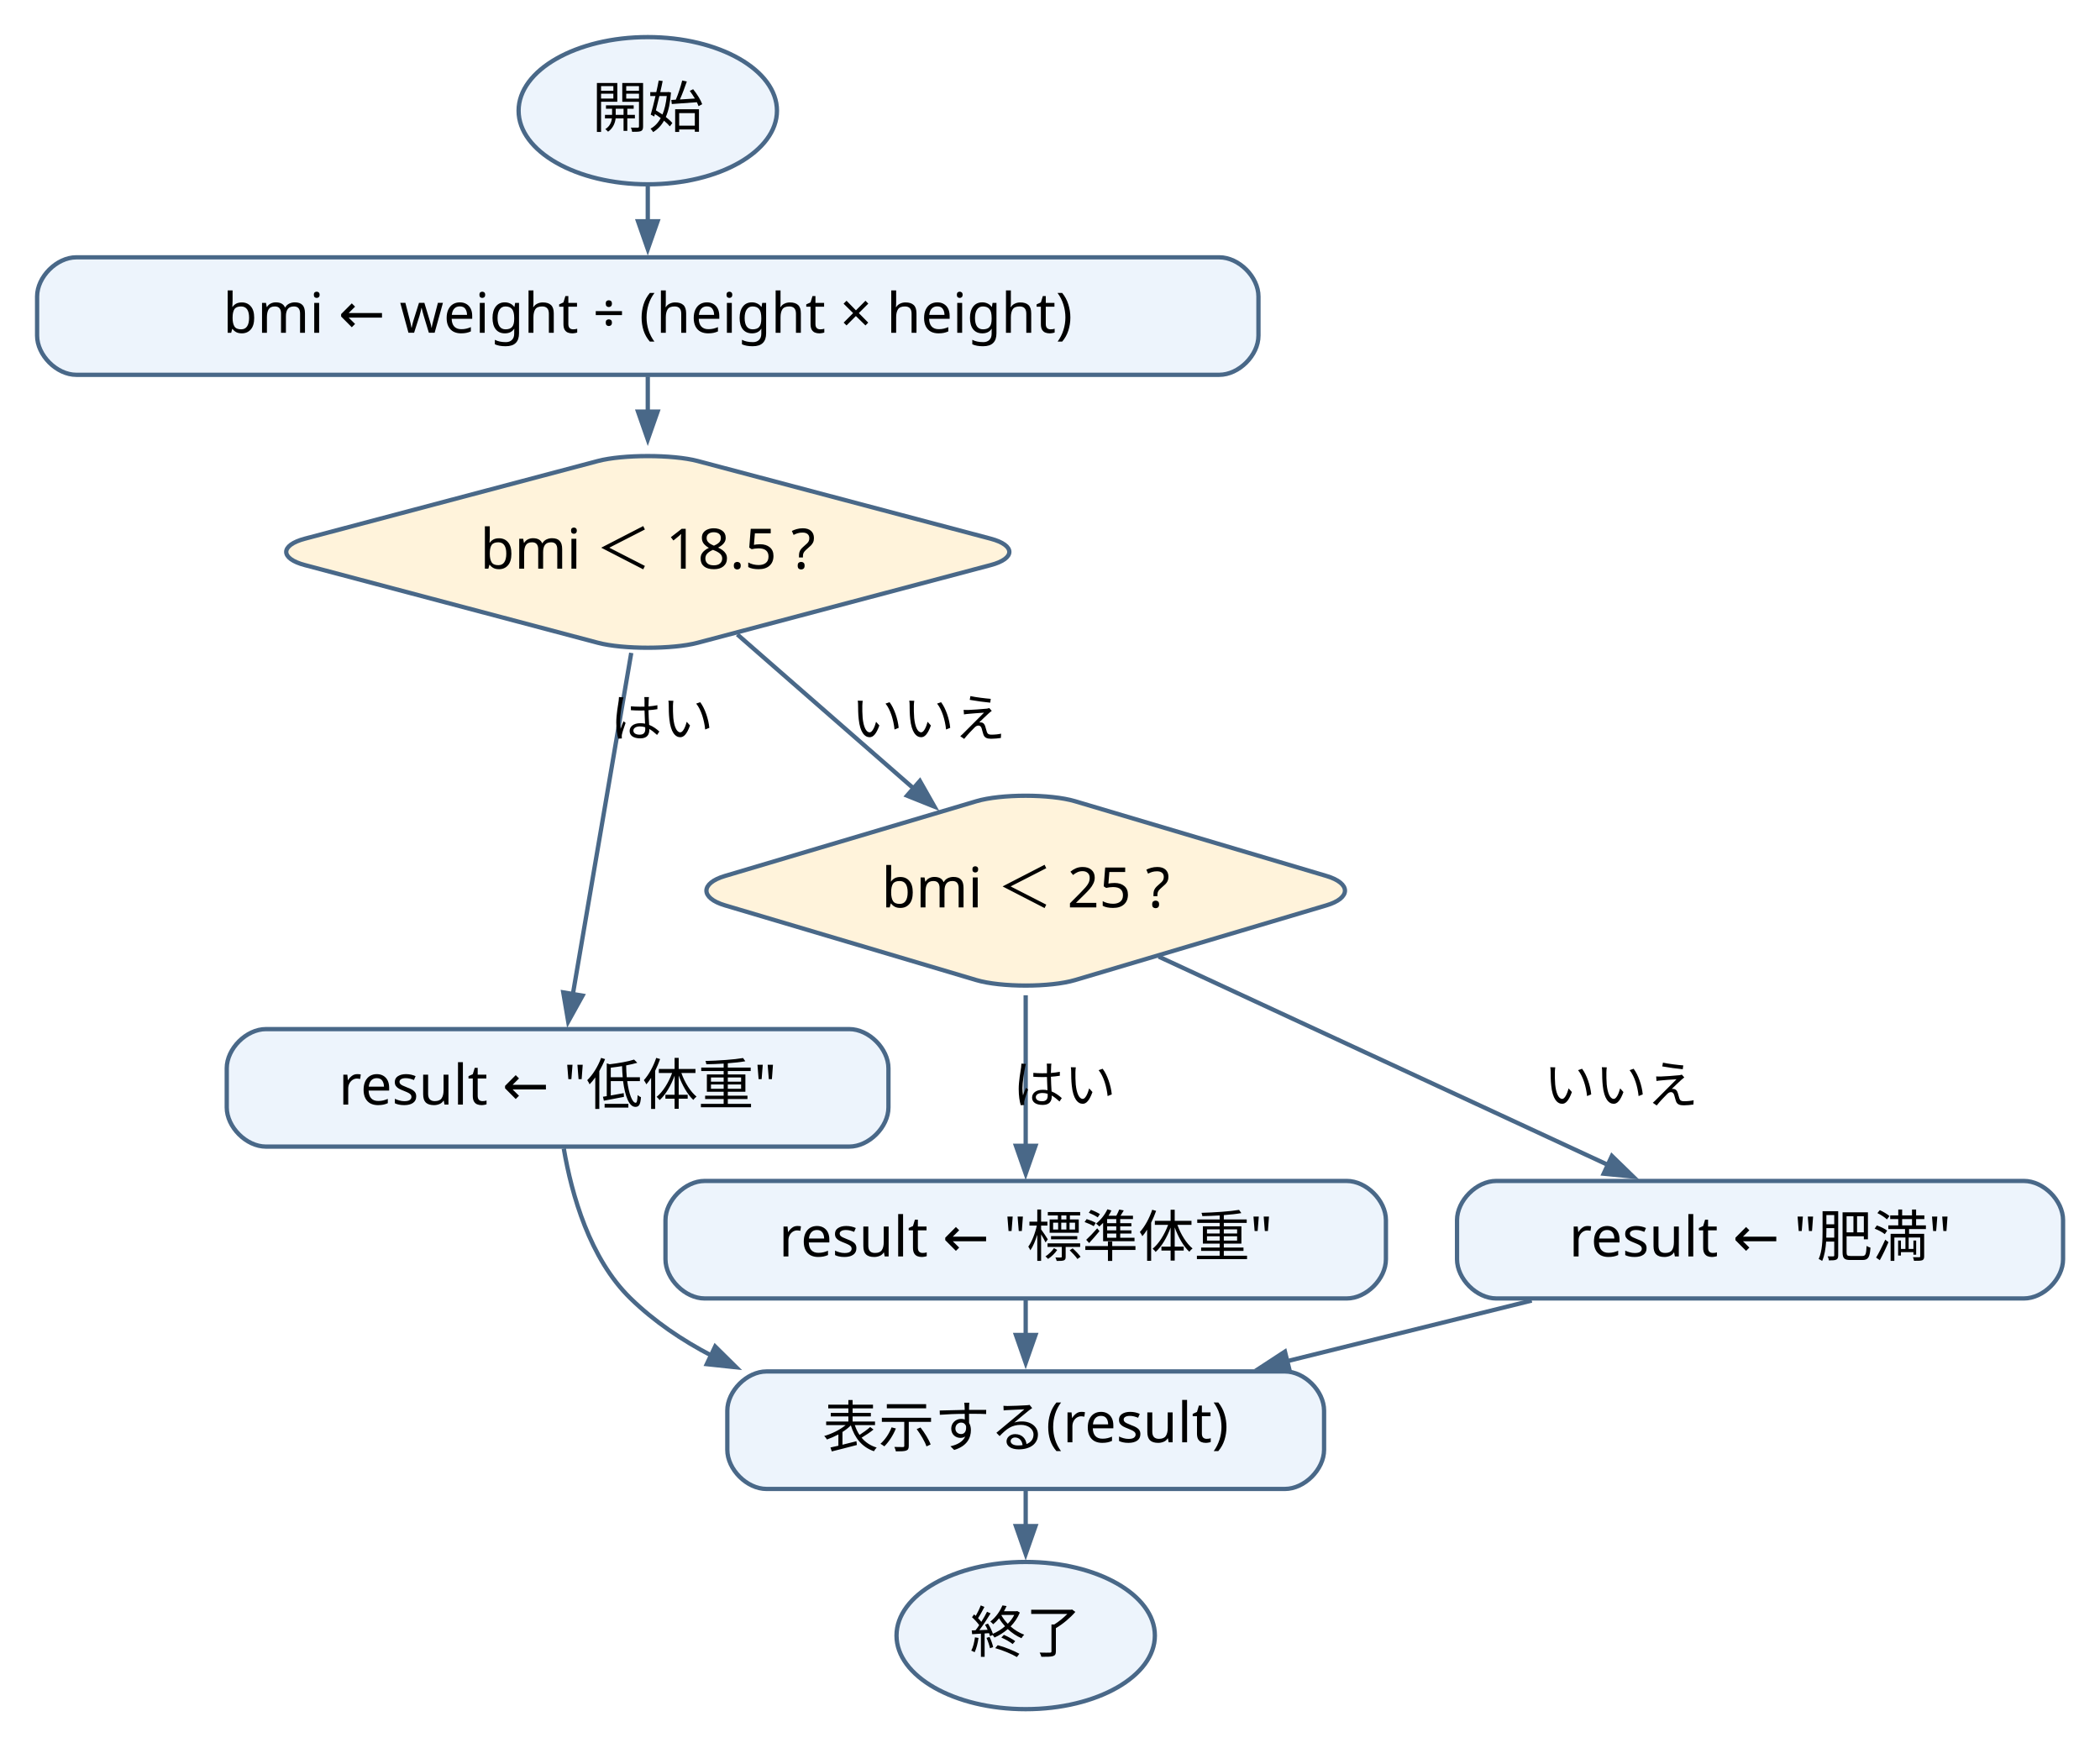
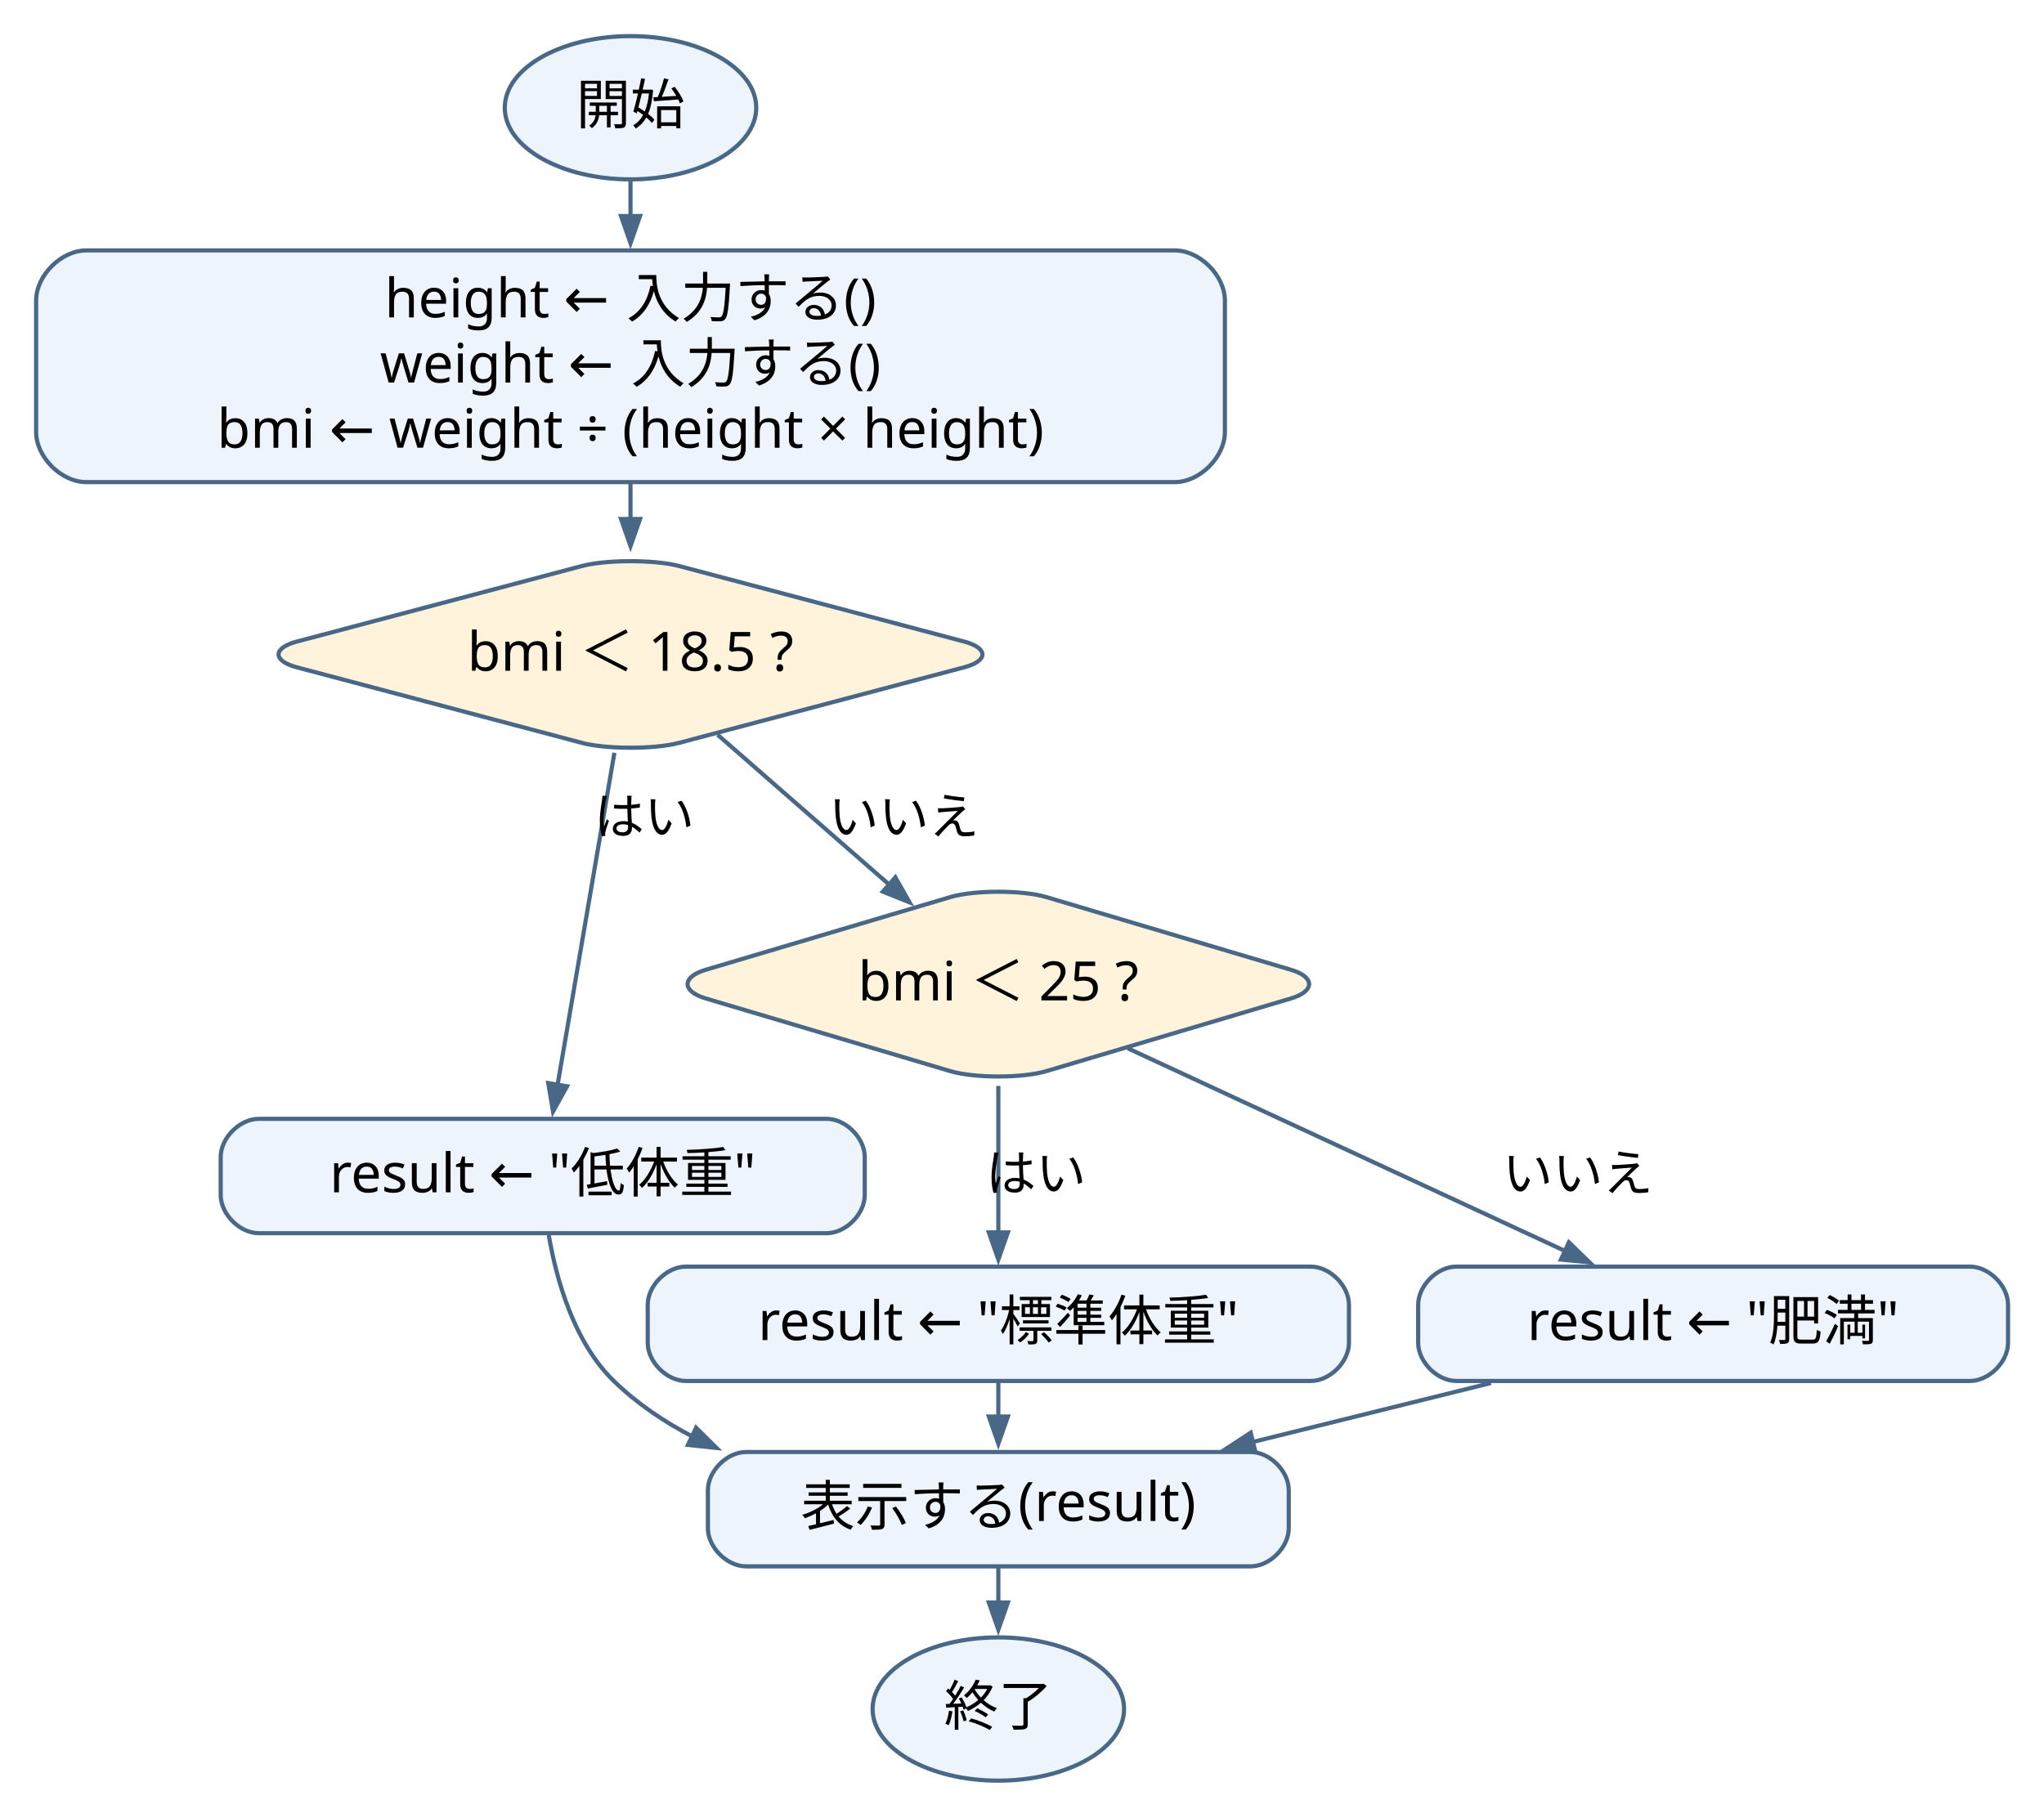
- <svg xmlns="http://www.w3.org/2000/svg" width="489pt" height="407pt" viewBox="0.00 0.00 489.00 407.00">
-   <g id="graph0" class="graph" transform="scale(1 1) rotate(0) translate(8.64 398)">
+ <svg xmlns="http://www.w3.org/2000/svg" width="489pt" height="435pt" viewBox="0.00 0.00 489.00 435.00">
+   <g id="graph0" class="graph" transform="scale(1 1) rotate(0) translate(8.64 426.08)">
    <g id="node1" class="node">
      <ellipse fill="#edf4fc" stroke="#496888" cx="230.2" cy="-17.14" rx="30.08" ry="17.14" />
      <text xml:space="preserve" text-anchor="middle" x="230.2" y="-13.24" font-family="Meiryo" font-size="13.00">終了</text>
    </g>
    <g id="node2" class="node">
      <path fill="#edf4fc" stroke="#496888" d="M290.56,-78.64C290.56,-78.64 169.84,-78.64 169.84,-78.64 165.28,-78.64 160.72,-74.08 160.72,-69.52 160.72,-69.52 160.72,-60.4 160.72,-60.4 160.72,-55.84 165.28,-51.28 169.84,-51.28 169.84,-51.28 290.56,-51.28 290.56,-51.28 295.12,-51.28 299.68,-55.84 299.68,-60.4 299.68,-60.4 299.68,-69.52 299.68,-69.52 299.68,-74.08 295.12,-78.64 290.56,-78.64" />
      <text xml:space="preserve" text-anchor="middle" x="230.2" y="-61.06" font-family="Meiryo" font-size="13.00">表示する(result)</text>
    </g>
    <g id="edge1" class="edge">
      <path fill="none" stroke="#496888" d="M230.2,-50.95C230.2,-48.25 230.2,-45.33 230.2,-42.37" />
      <polygon fill="#496888" stroke="#496888" points="232.48,-42.63 230.2,-36.13 227.93,-42.63 232.48,-42.63" />
    </g>
    <g id="node3" class="node">
      <path fill="#fff3db" stroke="#496888" d="M130.6,-290.65C130.6,-290.65 62.36,-272.56 62.36,-272.56 56.56,-271.02 56.56,-267.94 62.36,-266.41 62.36,-266.41 130.6,-248.32 130.6,-248.32 136.4,-246.78 148,-246.78 153.8,-248.32 153.8,-248.32 222.04,-266.41 222.04,-266.41 227.84,-267.94 227.84,-271.02 222.04,-272.56 222.04,-272.56 153.8,-290.65 153.8,-290.65 148,-292.18 136.4,-292.18 130.6,-290.65" />
      <text xml:space="preserve" text-anchor="middle" x="142.2" y="-265.58" font-family="Meiryo" font-size="13.00">bmi ＜ 18.5 ?</text>
    </g>
    <g id="node4" class="node">
      <path fill="#edf4fc" stroke="#496888" d="M189.12,-158.36C189.12,-158.36 53.28,-158.36 53.28,-158.36 48.72,-158.36 44.16,-153.8 44.16,-149.24 44.16,-149.24 44.16,-140.12 44.16,-140.12 44.16,-135.56 48.72,-131 53.28,-131 53.28,-131 189.12,-131 189.12,-131 193.68,-131 198.24,-135.56 198.24,-140.12 198.24,-140.12 198.24,-149.24 198.24,-149.24 198.24,-153.8 193.68,-158.36 189.12,-158.36" />
      <text xml:space="preserve" text-anchor="middle" x="121.2" y="-140.78" font-family="Meiryo" font-size="13.00">result ← "低体重"</text>
    </g>
    <g id="edge3" class="edge">
      <path fill="none" stroke="#496888" d="M138.35,-245.96C134.46,-223.24 128.52,-188.46 124.74,-166.41" />
      <polygon fill="#496888" stroke="#496888" points="127.01,-166.15 123.67,-160.12 122.52,-166.91 127.01,-166.15" />
      <text xml:space="preserve" text-anchor="middle" x="145.49" y="-226.44" font-family="Meiryo" font-size="12.00">はい</text>
    </g>
    <g id="node5" class="node">
      <path fill="#fff3db" stroke="#496888" d="M218.7,-211.42C218.7,-211.42 160.17,-194.02 160.17,-194.02 154.42,-192.31 154.42,-188.89 160.17,-187.18 160.17,-187.18 218.7,-169.78 218.7,-169.78 224.45,-168.07 235.95,-168.07 241.7,-169.78 241.7,-169.78 300.23,-187.18 300.23,-187.18 305.98,-188.89 305.98,-192.31 300.23,-194.02 300.23,-194.02 241.7,-211.42 241.7,-211.42 235.95,-213.13 224.45,-213.13 218.7,-211.42" />
      <text xml:space="preserve" text-anchor="middle" x="230.2" y="-186.7" font-family="Meiryo" font-size="13.00">bmi ＜ 25 ?</text>
    </g>
    <g id="edge8" class="edge">
      <path fill="none" stroke="#496888" d="M163.05,-250.26C175.4,-239.48 191.13,-225.73 204.27,-214.25" />
      <polygon fill="#496888" stroke="#496888" points="205.56,-216.15 208.96,-210.16 202.57,-212.72 205.56,-216.15" />
      <text xml:space="preserve" text-anchor="middle" x="207.58" y="-226.44" font-family="Meiryo" font-size="12.00">いいえ</text>
    </g>
    <g id="edge2" class="edge">
      <path fill="none" stroke="#496888" d="M122.64,-130.55C124.48,-119.79 128.69,-104.89 138.2,-95.64 143.7,-90.29 150.18,-85.9 157.1,-82.3" />
      <polygon fill="#496888" stroke="#496888" points="157.89,-84.45 162.79,-79.61 155.94,-80.34 157.89,-84.45" />
    </g>
    <g id="node6" class="node">
      <path fill="#edf4fc" stroke="#496888" d="M304.96,-123C304.96,-123 155.44,-123 155.44,-123 150.88,-123 146.32,-118.44 146.32,-113.88 146.32,-113.88 146.32,-104.76 146.32,-104.76 146.32,-100.2 150.88,-95.64 155.44,-95.64 155.44,-95.64 304.96,-95.64 304.96,-95.64 309.52,-95.64 314.08,-100.2 314.08,-104.76 314.08,-104.76 314.08,-113.88 314.08,-113.88 314.08,-118.44 309.52,-123 304.96,-123" />
      <text xml:space="preserve" text-anchor="middle" x="230.2" y="-105.42" font-family="Meiryo" font-size="13.00">result ← "標準体重"</text>
    </g>
    <g id="edge5" class="edge">
      <path fill="none" stroke="#496888" d="M230.2,-166.24C230.2,-155.03 230.2,-141.72 230.2,-130.9" />
      <polygon fill="#496888" stroke="#496888" points="232.48,-131.19 230.2,-124.69 227.93,-131.19 232.48,-131.19" />
      <text xml:space="preserve" text-anchor="middle" x="239.2" y="-141.08" font-family="Meiryo" font-size="12.00">はい</text>
    </g>
    <g id="node7" class="node">
      <path fill="#edf4fc" stroke="#496888" d="M462.64,-123C462.64,-123 339.76,-123 339.76,-123 335.2,-123 330.64,-118.44 330.64,-113.88 330.64,-113.88 330.64,-104.76 330.64,-104.76 330.64,-100.2 335.2,-95.64 339.76,-95.64 339.76,-95.64 462.64,-95.64 462.64,-95.64 467.2,-95.64 471.76,-100.2 471.76,-104.76 471.76,-104.76 471.76,-113.88 471.76,-113.88 471.76,-118.44 467.2,-123 462.64,-123" />
      <text xml:space="preserve" text-anchor="middle" x="401.2" y="-105.42" font-family="Meiryo" font-size="13.00">result ← "肥満"</text>
    </g>
    <g id="edge7" class="edge">
      <path fill="none" stroke="#496888" d="M261.17,-175.24C290.66,-161.57 335.01,-141.01 365.87,-126.7" />
      <polygon fill="#496888" stroke="#496888" points="366.7,-128.82 371.64,-124.02 364.79,-124.69 366.7,-128.82" />
      <text xml:space="preserve" text-anchor="middle" x="368.84" y="-141.08" font-family="Meiryo" font-size="12.00">いいえ</text>
    </g>
    <g id="edge4" class="edge">
      <path fill="none" stroke="#496888" d="M230.2,-95.38C230.2,-92.72 230.2,-89.86 230.2,-86.99" />
      <polygon fill="#496888" stroke="#496888" points="232.48,-87.13 230.2,-80.63 227.93,-87.13 232.48,-87.13" />
    </g>
    <g id="edge6" class="edge">
      <path fill="none" stroke="#496888" d="M348.03,-95.15C329.86,-90.65 309.39,-85.58 290.68,-80.94" />
      <polygon fill="#496888" stroke="#496888" points="291.66,-78.84 284.8,-79.49 290.57,-83.26 291.66,-78.84" />
    </g>
    <g id="node8" class="node">
-       <path fill="#edf4fc" stroke="#496888" d="M275.28,-338.08C275.28,-338.08 9.12,-338.08 9.12,-338.08 4.56,-338.08 0,-333.52 0,-328.96 0,-328.96 0,-319.84 0,-319.84 0,-315.28 4.56,-310.72 9.12,-310.72 9.12,-310.72 275.28,-310.72 275.28,-310.72 279.84,-310.72 284.4,-315.28 284.4,-319.84 284.4,-319.84 284.4,-328.96 284.4,-328.96 284.4,-333.52 279.84,-338.08 275.28,-338.08" />
-       <text xml:space="preserve" text-anchor="middle" x="142.2" y="-320.5" font-family="Meiryo" font-size="13.00">bmi ← weight ÷ (height × height)</text>
+       <path fill="#edf4fc" stroke="#496888" d="M272.4,-366.16C272.4,-366.16 12,-366.16 12,-366.16 6,-366.16 0,-360.16 0,-354.16 0,-354.16 0,-322.72 0,-322.72 0,-316.72 6,-310.72 12,-310.72 12,-310.72 272.4,-310.72 272.4,-310.72 278.4,-310.72 284.4,-316.72 284.4,-322.72 284.4,-322.72 284.4,-354.16 284.4,-354.16 284.4,-360.16 278.4,-366.16 272.4,-366.16" />
+       <text xml:space="preserve" text-anchor="middle" x="142.2" y="-350.14" font-family="Meiryo" font-size="13.00">height ← 入力する()</text>
+       <text xml:space="preserve" text-anchor="middle" x="142.2" y="-334.54" font-family="Meiryo" font-size="13.00">weight ← 入力する()</text>
+       <text xml:space="preserve" text-anchor="middle" x="142.2" y="-318.94" font-family="Meiryo" font-size="13.00">bmi ← weight ÷ (height × height)</text>
    </g>
    <g id="edge9" class="edge">
-       <path fill="none" stroke="#496888" d="M142.2,-310.32C142.2,-307.72 142.2,-304.88 142.2,-301.96" />
-       <polygon fill="#496888" stroke="#496888" points="144.48,-302.15 142.2,-295.65 139.93,-302.15 144.48,-302.15" />
+       <path fill="none" stroke="#496888" d="M142.2,-310.59C142.2,-307.65 142.2,-304.64 142.2,-301.66" />
+       <polygon fill="#496888" stroke="#496888" points="144.48,-301.9 142.2,-295.4 139.93,-301.9 144.48,-301.9" />
    </g>
    <g id="node9" class="node">
-       <ellipse fill="#edf4fc" stroke="#496888" cx="142.2" cy="-372.22" rx="30.08" ry="17.14" />
-       <text xml:space="preserve" text-anchor="middle" x="142.2" y="-368.32" font-family="Meiryo" font-size="13.00">開始</text>
+       <ellipse fill="#edf4fc" stroke="#496888" cx="142.2" cy="-400.3" rx="30.08" ry="17.14" />
+       <text xml:space="preserve" text-anchor="middle" x="142.2" y="-396.4" font-family="Meiryo" font-size="13.00">開始</text>
    </g>
    <g id="edge10" class="edge">
-       <path fill="none" stroke="#496888" d="M142.2,-354.68C142.2,-352.01 142.2,-349.22 142.2,-346.47" />
-       <polygon fill="#496888" stroke="#496888" points="144.48,-346.48 142.2,-339.98 139.93,-346.48 144.48,-346.48" />
+       <path fill="none" stroke="#496888" d="M142.2,-382.94C142.2,-380.22 142.2,-377.31 142.2,-374.33" />
+       <polygon fill="#496888" stroke="#496888" points="144.48,-374.39 142.2,-367.89 139.93,-374.39 144.48,-374.39" />
    </g>
  </g>
</svg>
